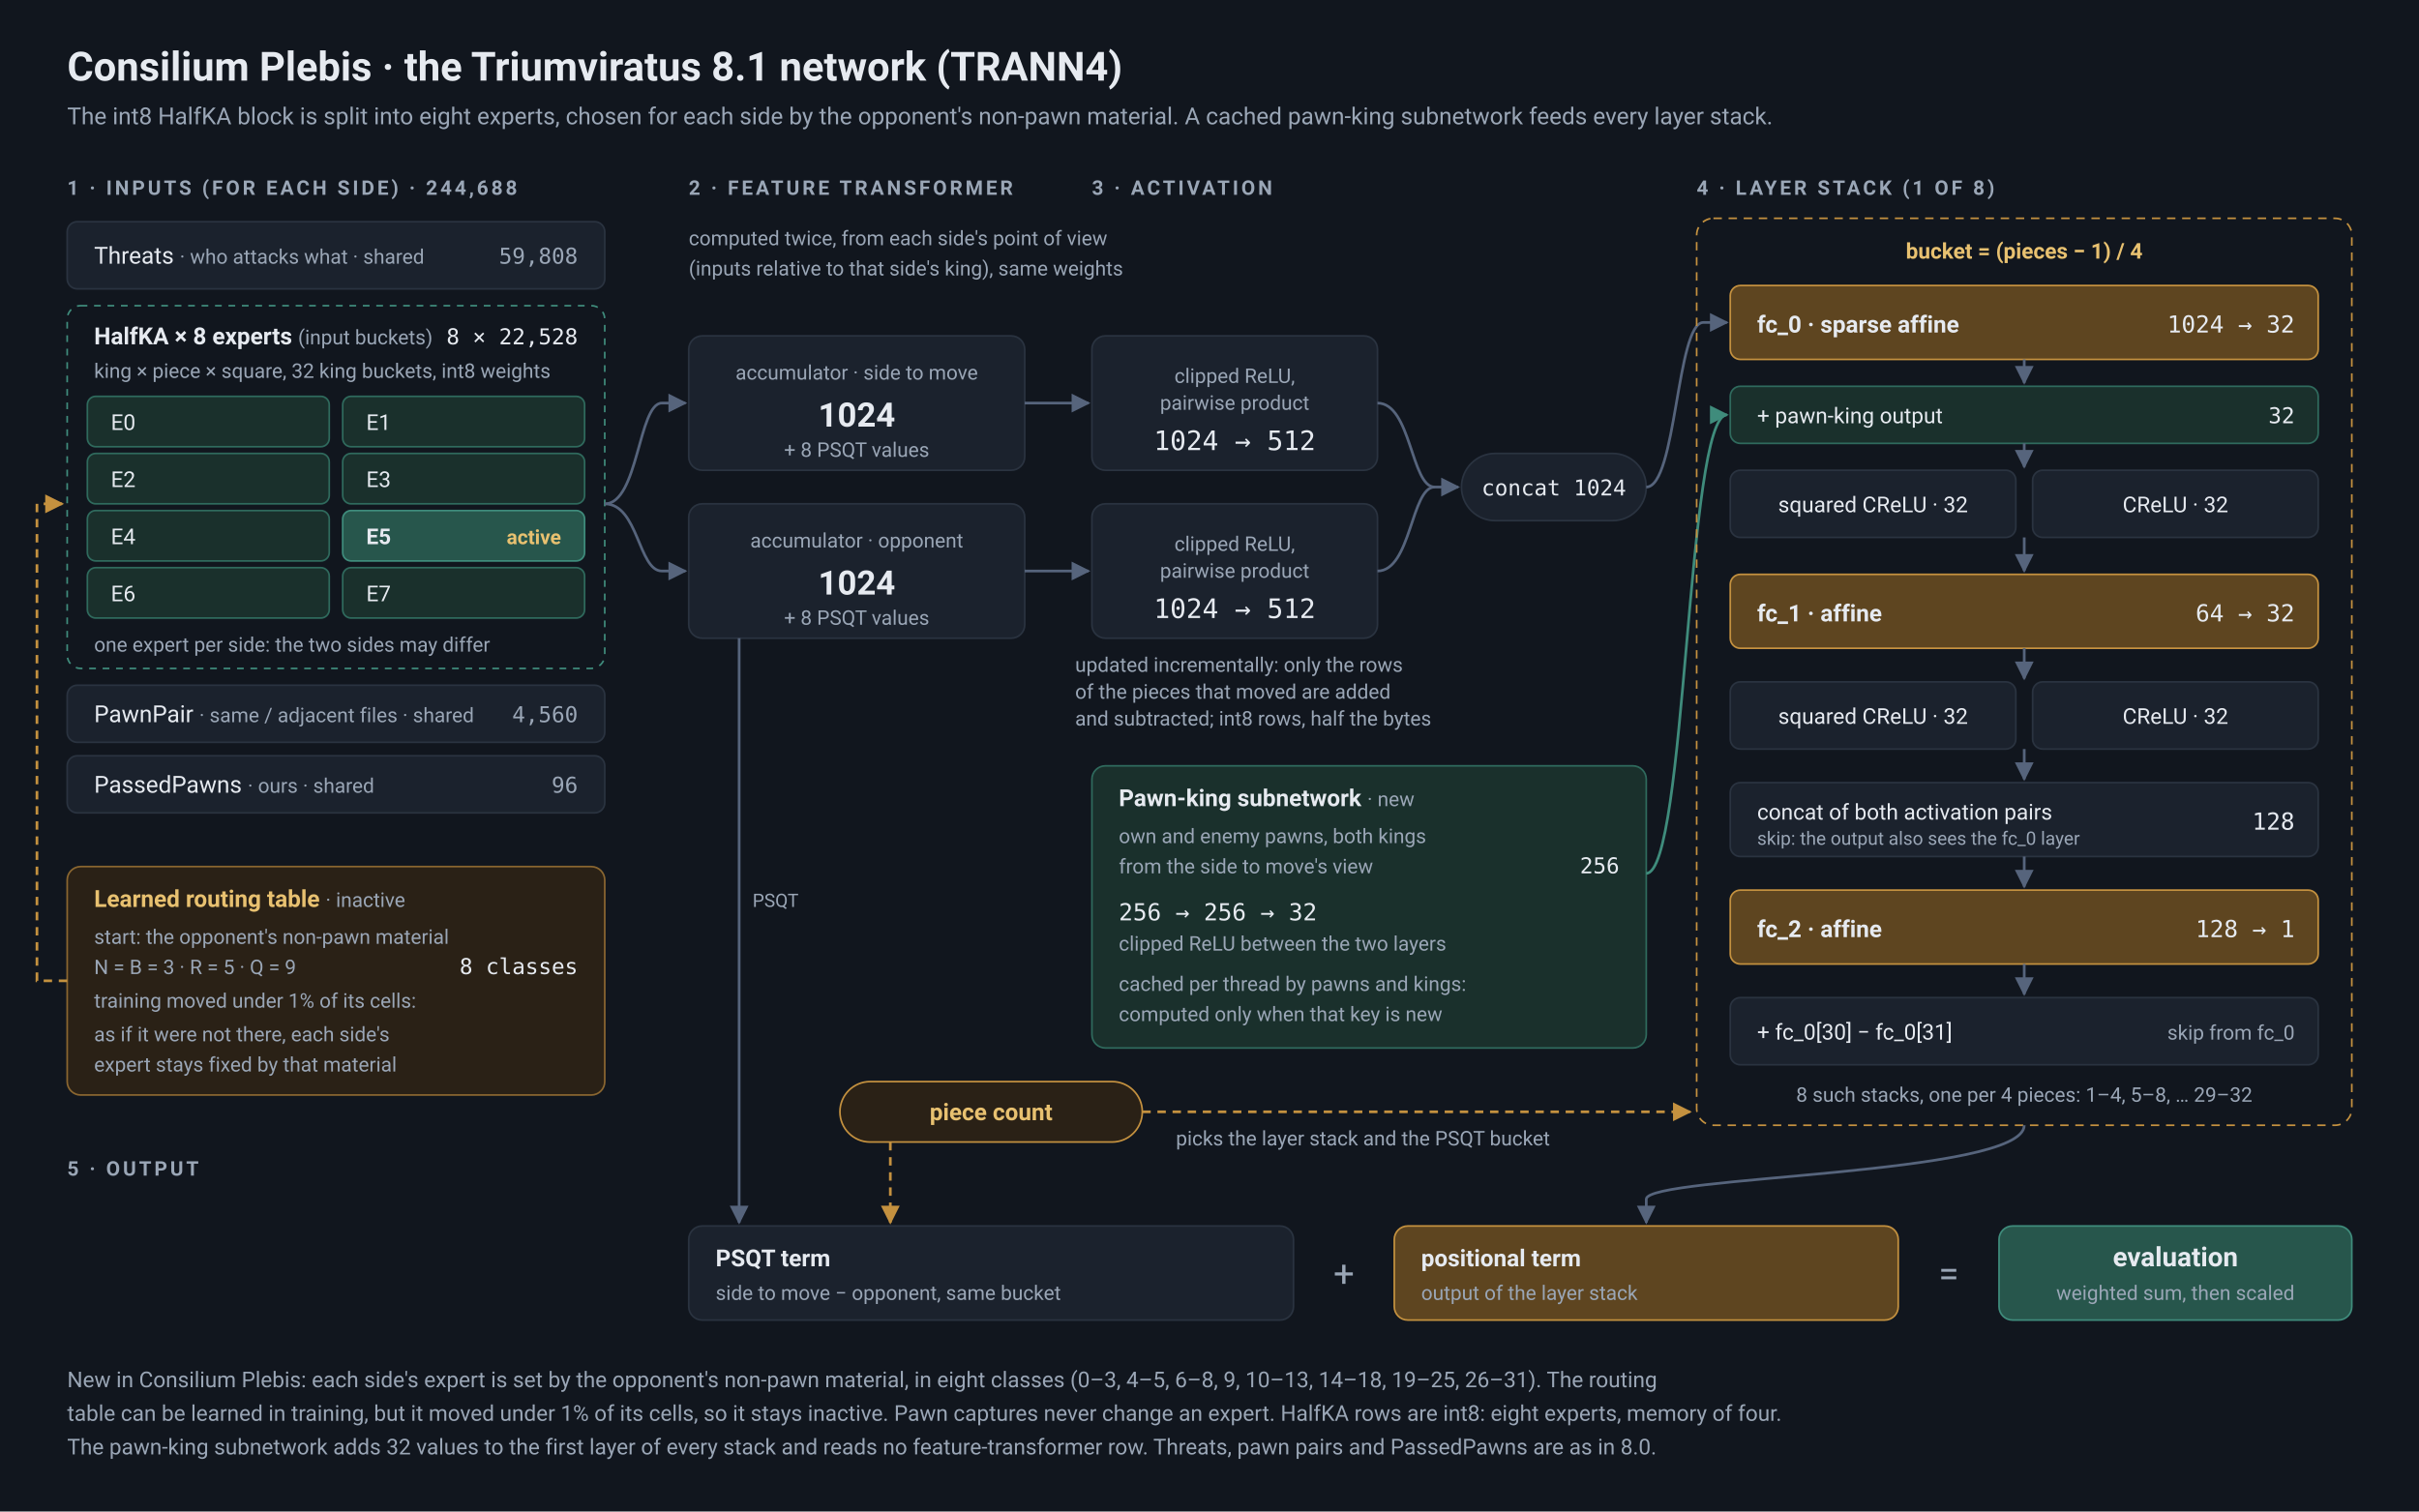
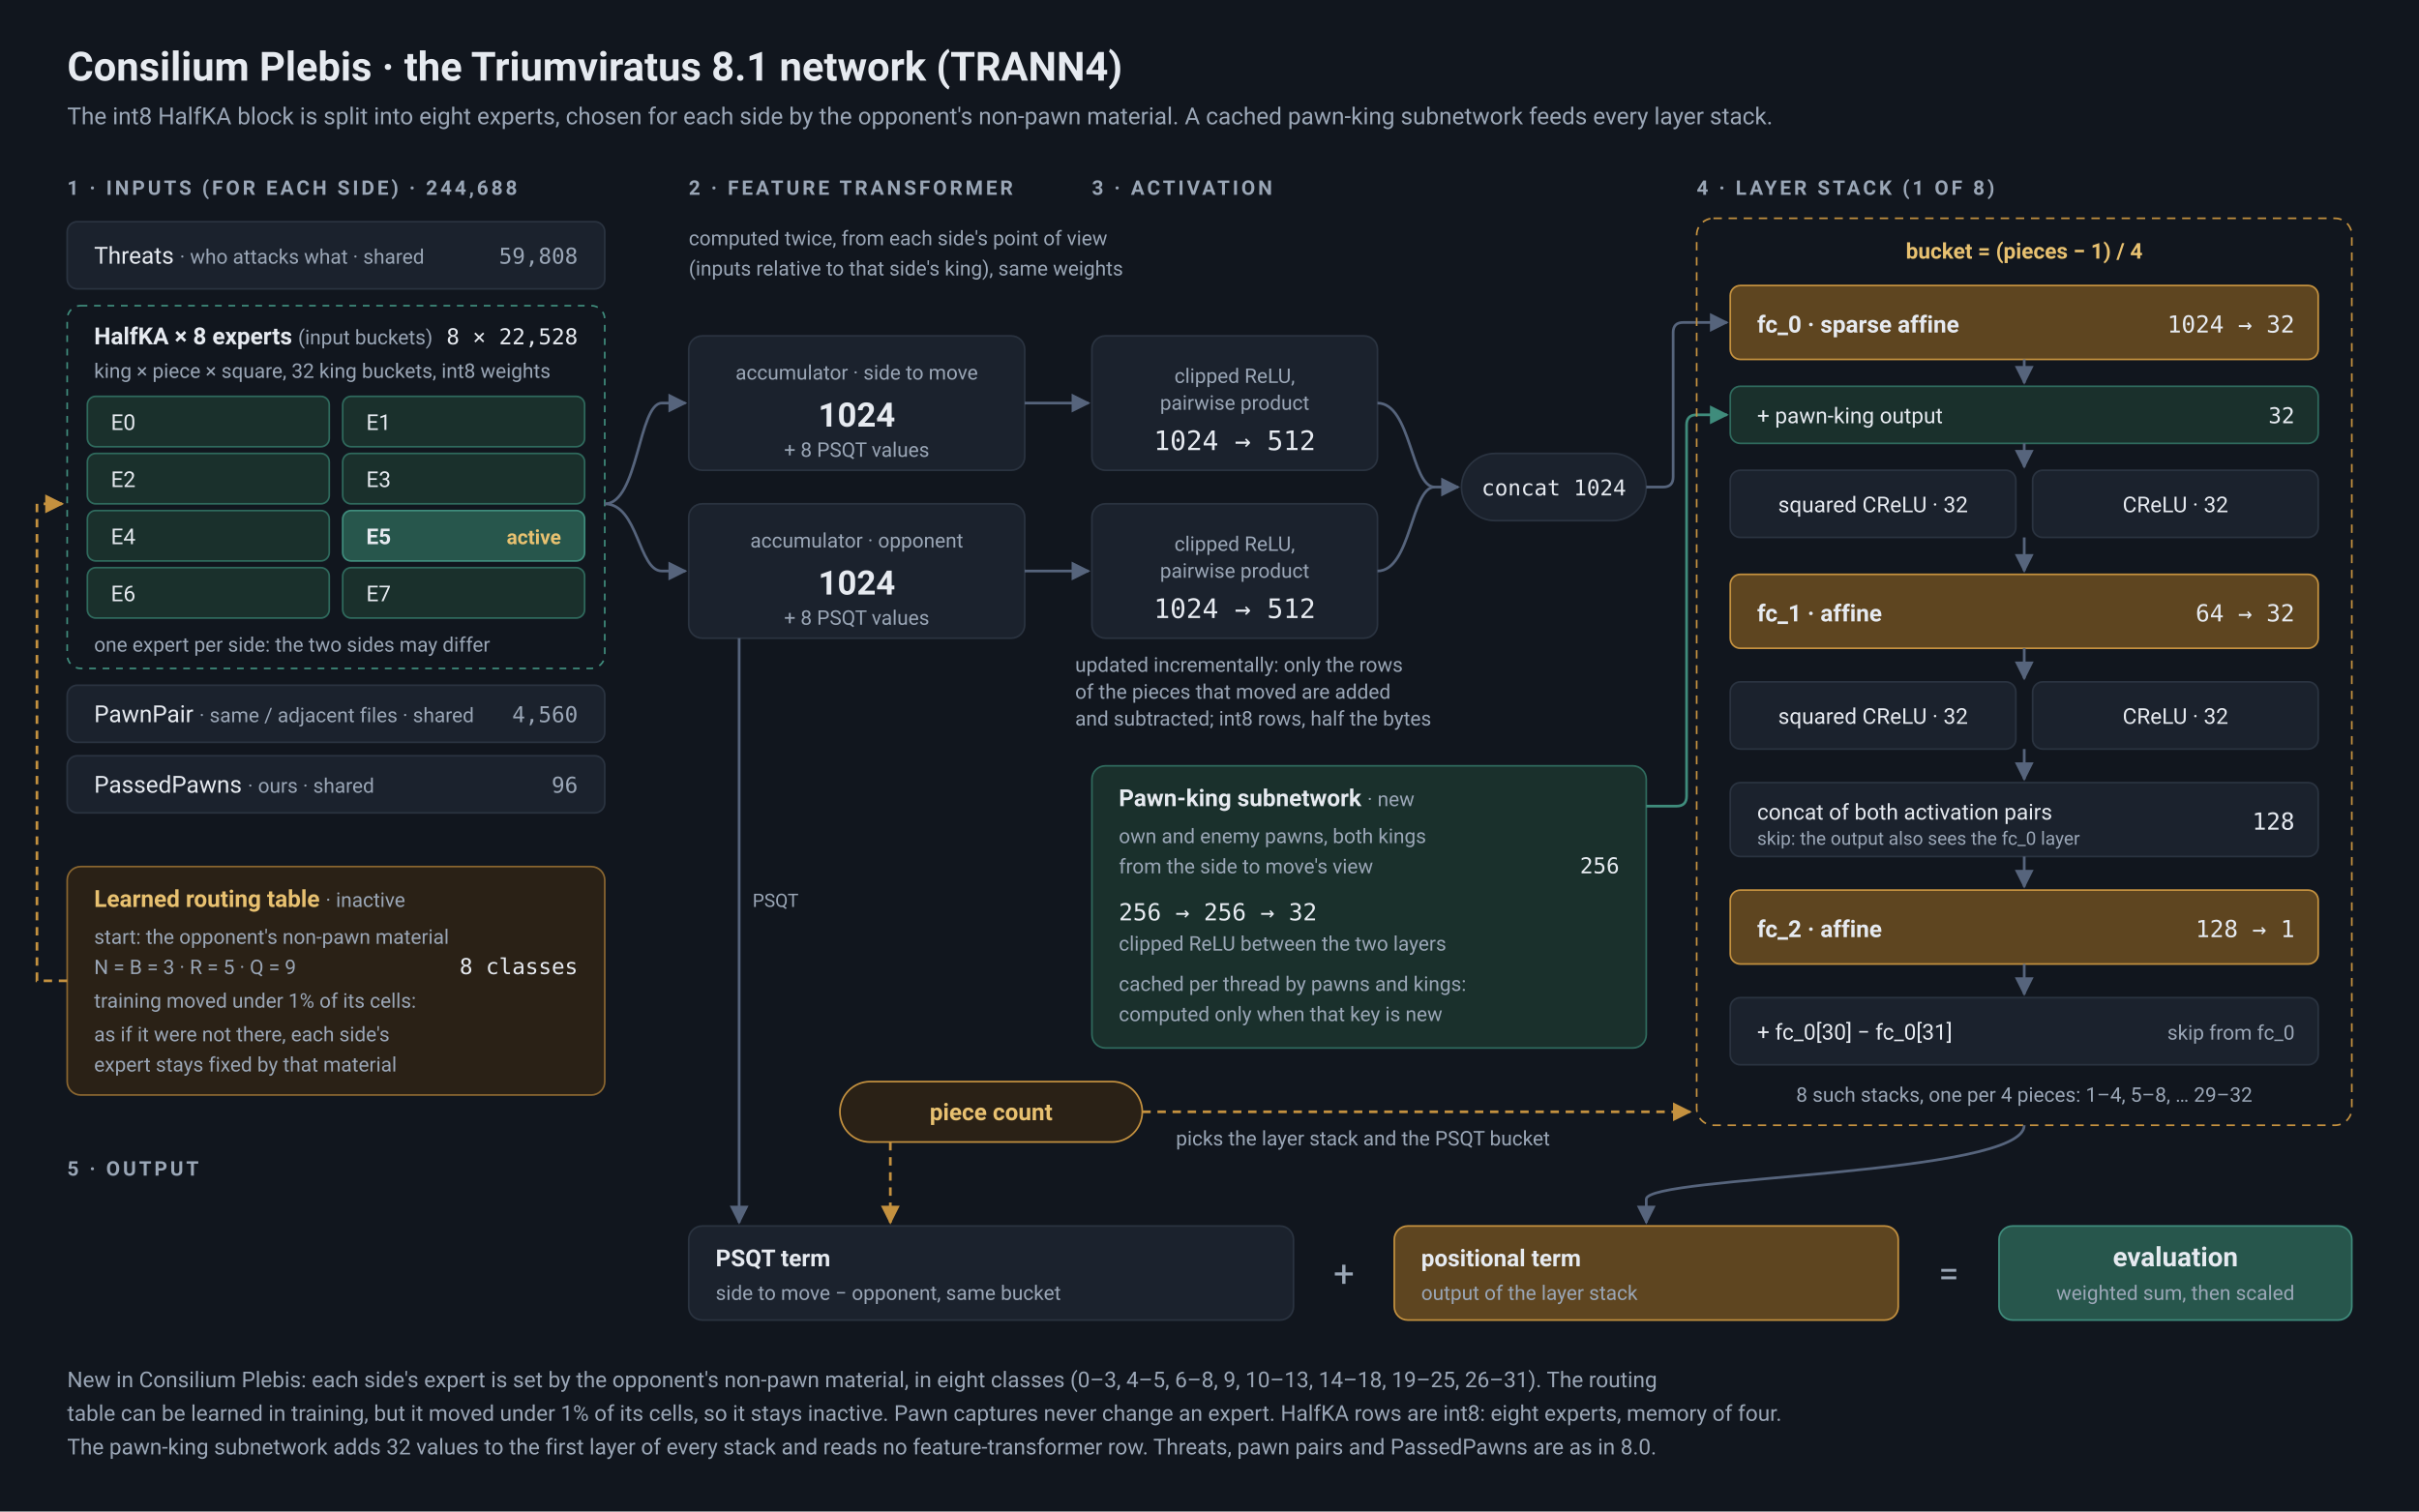
<svg xmlns="http://www.w3.org/2000/svg" viewBox="0 0 1440 900" width="1440" height="900" font-family="'Segoe UI', Roboto, Helvetica, Arial, sans-serif" role="img" aria-label="TRANN4, Consilium Plebis, the Triumviratus 8.1 network: shared threat, pawn-pair and passed-pawn inputs and an int8 HalfKA block split into eight experts, chosen per side by the opponent's non-pawn material (the learned routing table stayed inactive); two 1024 accumulators, clipped ReLU with pairwise product, a cached pawn-king subnetwork added to the first layer of the stack, eight layer stacks chosen by piece count and a PSQT term">
  <defs>
    <style>
      text       { fill: #E6EAF0; }
      .dim       { fill: #9AA6B6; }
      .gold      { fill: #E8C170; }
      .mono      { font-family: 'Cascadia Mono', Consolas, Menlo, monospace; }
      .sec       { font-size: 12px; letter-spacing: .14em; fill: #9AA6B6; font-weight: 600; }
      .box       { fill: #1B222D; stroke: #2A3340; }
      .verd      { fill: #27564C; stroke: #3F8C7C; }
      .verd-soft { fill: #1A302C; stroke: #2F6A5D; }
      .bronze    { fill: #5E4520; stroke: #C4913F; }
      .bz-soft   { fill: #2A2116; stroke: #8A6630; }
      .arrow     { stroke: #56647C; stroke-width: 1.6; fill: none; }
      .arrow-b   { stroke: #C4913F; stroke-width: 1.6; fill: none; stroke-dasharray: 5 4; }
      .arrow-v   { stroke: #3F8C7C; stroke-width: 1.6; fill: none; }
    </style>
    <marker id="a" viewBox="0 0 10 10" refX="9" refY="5" markerWidth="7" markerHeight="7" orient="auto-start-reverse">
      <path d="M0,0 L10,5 L0,10 z" fill="#56647C" />
    </marker>
    <marker id="b" viewBox="0 0 10 10" refX="9" refY="5" markerWidth="7" markerHeight="7" orient="auto-start-reverse">
      <path d="M0,0 L10,5 L0,10 z" fill="#C4913F" />
    </marker>
    <marker id="v" viewBox="0 0 10 10" refX="9" refY="5" markerWidth="7" markerHeight="7" orient="auto-start-reverse">
      <path d="M0,0 L10,5 L0,10 z" fill="#3F8C7C" />
    </marker>
  </defs>
  <rect width="1440" height="900" fill="#11161E" />
  <text x="40" y="48" font-size="24" font-weight="600">Consilium Plebis · the Triumviratus 8.1 network (TRANN4)</text>
  <text x="40" y="74" font-size="14" class="dim">The int8 HalfKA block is split into eight experts, chosen for each side by the opponent's non-pawn material. A cached pawn-king subnetwork feeds every layer stack.</text>
  <text x="40" y="116" class="sec">1 · INPUTS (FOR EACH SIDE) · 244,688</text>
  <rect x="40" y="132" width="320" height="40" rx="6" class="box" />
  <text x="56" y="157" font-size="14">Threats <tspan class="dim" font-size="12">· who attacks what · shared</tspan>
  </text>
  <text x="344" y="157" font-size="13" class="dim mono" text-anchor="end">59,808</text>
  <rect x="40" y="182" width="320" height="216" rx="8" fill="none" stroke="#3F8C7C" stroke-dasharray="4 4" />
  <text x="56" y="205" font-size="14" font-weight="600">HalfKA × 8 experts <tspan class="dim" font-weight="400" font-size="12">(input buckets)</tspan>
  </text>
  <text x="344" y="205" font-size="13" class="mono" text-anchor="end">8 × 22,528</text>
  <text x="56" y="225" font-size="12" class="dim">king × piece × square, 32 king buckets, int8 weights</text>
  <rect x="52" y="236" width="144" height="30" rx="5" class="verd-soft" />
  <text x="66" y="256" font-size="13">E0</text>
  <rect x="204" y="236" width="144" height="30" rx="5" class="verd-soft" />
  <text x="218" y="256" font-size="13">E1</text>
  <rect x="52" y="270" width="144" height="30" rx="5" class="verd-soft" />
  <text x="66" y="290" font-size="13">E2</text>
  <rect x="204" y="270" width="144" height="30" rx="5" class="verd-soft" />
  <text x="218" y="290" font-size="13">E3</text>
  <rect x="52" y="304" width="144" height="30" rx="5" class="verd-soft" />
  <text x="66" y="324" font-size="13">E4</text>
  <rect x="204" y="304" width="144" height="30" rx="5" class="verd" />
  <text x="218" y="324" font-size="13" font-weight="600">E5</text>
  <text x="334" y="324" font-size="12" class="gold" font-weight="600" text-anchor="end">active</text>
  <rect x="52" y="338" width="144" height="30" rx="5" class="verd-soft" />
  <text x="66" y="358" font-size="13">E6</text>
  <rect x="204" y="338" width="144" height="30" rx="5" class="verd-soft" />
  <text x="218" y="358" font-size="13">E7</text>
  <text x="56" y="388" font-size="12" class="dim">one expert per side: the two sides may differ</text>
  <rect x="40" y="408" width="320" height="34" rx="6" class="box" />
  <text x="56" y="430" font-size="14">PawnPair <tspan class="dim" font-size="12">· same / adjacent files · shared</tspan>
  </text>
  <text x="344" y="430" font-size="13" class="dim mono" text-anchor="end">4,560</text>
  <rect x="40" y="450" width="320" height="34" rx="6" class="box" />
  <text x="56" y="472" font-size="14">PassedPawns <tspan class="dim" font-size="12">· ours · shared</tspan>
  </text>
  <text x="344" y="472" font-size="13" class="dim mono" text-anchor="end">96</text>
  <rect x="40" y="516" width="320" height="136" rx="8" class="bz-soft" />
  <text x="56" y="540" font-size="14" class="gold" font-weight="600">Learned routing table <tspan class="dim" font-weight="400" font-size="12">· inactive</tspan>
  </text>
  <text x="56" y="562" font-size="12" class="dim">start: the opponent's non-pawn material</text>
  <text x="56" y="580" font-size="12" class="dim">N = B = 3 · R = 5 · Q = 9</text>
  <text x="344" y="580" font-size="13" class="mono" text-anchor="end">8 classes</text>
  <text x="56" y="600" font-size="12" class="dim">training moved under 1% of its cells:</text>
  <text x="56" y="620" font-size="12" class="dim">as if it were not there, each side's</text>
  <text x="56" y="638" font-size="12" class="dim">expert stays fixed by that material</text>
  <path d="M40,584 L22,584 L22,300 L37,300" class="arrow-b" marker-end="url(#b)" />
  <text x="410" y="116" class="sec">2 · FEATURE TRANSFORMER</text>
  <text x="410" y="146" font-size="12" class="dim">computed twice, from each side's point of view</text>
  <text x="410" y="164" font-size="12" class="dim">(inputs relative to that side's king), same weights</text>
  <path d="M360,300 C380,300 380,240 394,240 L408,240" class="arrow" marker-end="url(#a)" />
  <path d="M360,300 C380,300 380,340 394,340 L408,340" class="arrow" marker-end="url(#a)" />
  <rect x="410" y="200" width="200" height="80" rx="8" class="box" />
  <text x="510" y="226" font-size="12" class="dim" text-anchor="middle">accumulator · side to move</text>
  <text x="510" y="254" font-size="20" font-weight="600" text-anchor="middle">1024</text>
  <text x="510" y="272" font-size="12" class="dim" text-anchor="middle">+ 8 PSQT values</text>
  <rect x="410" y="300" width="200" height="80" rx="8" class="box" />
  <text x="510" y="326" font-size="12" class="dim" text-anchor="middle">accumulator · opponent</text>
  <text x="510" y="354" font-size="20" font-weight="600" text-anchor="middle">1024</text>
  <text x="510" y="372" font-size="12" class="dim" text-anchor="middle">+ 8 PSQT values</text>
  <text x="640" y="400" font-size="12" class="dim">updated incrementally: only the rows</text>
  <text x="640" y="416" font-size="12" class="dim">of the pieces that moved are added</text>
  <text x="640" y="432" font-size="12" class="dim">and subtracted; int8 rows, half the bytes</text>
  <text x="650" y="116" class="sec">3 · ACTIVATION</text>
  <path d="M610,240 L648,240" class="arrow" marker-end="url(#a)" />
  <path d="M610,340 L648,340" class="arrow" marker-end="url(#a)" />
  <rect x="650" y="200" width="170" height="80" rx="8" class="box" />
  <text x="735" y="228" font-size="12" class="dim" text-anchor="middle">clipped ReLU,</text>
  <text x="735" y="244" font-size="12" class="dim" text-anchor="middle">pairwise product</text>
  <text x="735" y="268" font-size="16" class="mono" text-anchor="middle">1024 → 512</text>
  <rect x="650" y="300" width="170" height="80" rx="8" class="box" />
  <text x="735" y="328" font-size="12" class="dim" text-anchor="middle">clipped ReLU,</text>
  <text x="735" y="344" font-size="12" class="dim" text-anchor="middle">pairwise product</text>
  <text x="735" y="368" font-size="16" class="mono" text-anchor="middle">1024 → 512</text>
  <path d="M820,240 C840,240 840,290 854,290" class="arrow" />
  <path d="M820,340 C840,340 840,290 854,290 L868,290" class="arrow" marker-end="url(#a)" />
  <rect x="870" y="270" width="110" height="40" rx="20" class="box" />
  <text x="925" y="295" font-size="13" class="mono" text-anchor="middle">concat 1024</text>
-   <path d="M980,290 C998,290 998,192 1014,192 L1028,192" class="arrow" marker-end="url(#a)" />
+   <path d="M980,290 L990,290 Q996,290 996,284 L996,198 Q996,192 1002,192 L1028,192" class="arrow" marker-end="url(#a)" />
  <rect x="650" y="456" width="330" height="168" rx="8" class="verd-soft" />
  <text x="666" y="480" font-size="14" font-weight="600">Pawn-king subnetwork <tspan class="dim" font-weight="400" font-size="12">· new</tspan>
  </text>
  <text x="666" y="502" font-size="12" class="dim">own and enemy pawns, both kings</text>
  <text x="666" y="520" font-size="12" class="dim">from the side to move's view</text>
  <text x="964" y="520" font-size="13" class="mono" text-anchor="end">256</text>
  <text x="666" y="548" font-size="14" class="mono">256 → 256 → 32</text>
  <text x="666" y="566" font-size="12" class="dim">clipped ReLU between the two layers</text>
  <text x="666" y="590" font-size="12" class="dim">cached per thread by pawns and kings:</text>
  <text x="666" y="608" font-size="12" class="dim">computed only when that key is new</text>
-   <path d="M980,520 C1004,520 1004,247 1028,247" class="arrow-v" marker-end="url(#v)" />
+   <path d="M980,480 L998,480 Q1004,480 1004,474 L1004,253 Q1004,247 1010,247 L1028,247" class="arrow-v" marker-end="url(#v)" />
  <text x="1010" y="116" class="sec">4 · LAYER STACK (1 OF 8)</text>
  <rect x="1010" y="130" width="390" height="540" rx="10" fill="none" stroke="#C4913F" stroke-dasharray="5 4" />
  <text x="1205" y="154" font-size="13" class="gold" font-weight="600" text-anchor="middle">bucket = (pieces − 1) / 4</text>
  <rect x="1030" y="170" width="350" height="44" rx="6" class="bronze" />
  <text x="1046" y="198" font-size="14" font-weight="600">fc_0 · sparse affine</text>
  <text x="1366" y="198" font-size="14" class="mono" text-anchor="end">1024 → 32</text>
  <path d="M1205,214 L1205,228" class="arrow" marker-end="url(#a)" />
  <rect x="1030" y="230" width="350" height="34" rx="6" class="verd-soft" />
  <text x="1046" y="252" font-size="13">+ pawn-king output</text>
  <text x="1366" y="252" font-size="13" class="mono" text-anchor="end">32</text>
  <path d="M1205,264 L1205,278" class="arrow" marker-end="url(#a)" />
  <rect x="1030" y="280" width="170" height="40" rx="6" class="box" />
  <text x="1115" y="305" font-size="13" text-anchor="middle">squared CReLU · 32</text>
  <rect x="1210" y="280" width="170" height="40" rx="6" class="box" />
  <text x="1295" y="305" font-size="13" text-anchor="middle">CReLU · 32</text>
  <path d="M1205,320 L1205,340" class="arrow" marker-end="url(#a)" />
  <rect x="1030" y="342" width="350" height="44" rx="6" class="bronze" />
  <text x="1046" y="370" font-size="14" font-weight="600">fc_1 · affine</text>
  <text x="1366" y="370" font-size="14" class="mono" text-anchor="end">64 → 32</text>
  <path d="M1205,386 L1205,404" class="arrow" marker-end="url(#a)" />
  <rect x="1030" y="406" width="170" height="40" rx="6" class="box" />
  <text x="1115" y="431" font-size="13" text-anchor="middle">squared CReLU · 32</text>
  <rect x="1210" y="406" width="170" height="40" rx="6" class="box" />
  <text x="1295" y="431" font-size="13" text-anchor="middle">CReLU · 32</text>
  <path d="M1205,446 L1205,464" class="arrow" marker-end="url(#a)" />
  <rect x="1030" y="466" width="350" height="44" rx="6" class="box" />
  <text x="1046" y="488" font-size="13">concat of both activation pairs</text>
  <text x="1046" y="503" font-size="11" class="dim">skip: the output also sees the fc_0 layer</text>
  <text x="1366" y="494" font-size="14" class="mono" text-anchor="end">128</text>
  <path d="M1205,510 L1205,528" class="arrow" marker-end="url(#a)" />
  <rect x="1030" y="530" width="350" height="44" rx="6" class="bronze" />
  <text x="1046" y="558" font-size="14" font-weight="600">fc_2 · affine</text>
  <text x="1366" y="558" font-size="14" class="mono" text-anchor="end">128 → 1</text>
  <path d="M1205,574 L1205,592" class="arrow" marker-end="url(#a)" />
  <rect x="1030" y="594" width="350" height="40" rx="6" class="box" />
  <text x="1046" y="619" font-size="13">+ fc_0[30] − fc_0[31]</text>
  <text x="1366" y="619" font-size="12" class="dim" text-anchor="end">skip from fc_0</text>
  <text x="1205" y="656" font-size="12" class="dim" text-anchor="middle">8 such stacks, one per 4 pieces: 1–4, 5–8, … 29–32</text>
  <rect x="500" y="644" width="180" height="36" rx="18" fill="#2A2116" stroke="#C4913F" />
  <text x="590" y="667" font-size="14" class="gold" font-weight="600" text-anchor="middle">piece count</text>
  <path d="M680,662 L1006,662" class="arrow-b" marker-end="url(#b)" />
  <path d="M530,680 L530,728" class="arrow-b" marker-end="url(#b)" />
  <text x="700" y="682" font-size="12" class="dim">picks the layer stack and the PSQT bucket</text>
  <text x="40" y="700" class="sec">5 · OUTPUT</text>
  <rect x="410" y="730" width="360" height="56" rx="8" class="box" />
  <text x="426" y="754" font-size="14" font-weight="600">PSQT term</text>
  <text x="426" y="774" font-size="12" class="dim">side to move − opponent, same bucket</text>
  <text x="800" y="766" font-size="22" class="dim" text-anchor="middle">+</text>
  <rect x="830" y="730" width="300" height="56" rx="8" class="bronze" />
  <text x="846" y="754" font-size="14" font-weight="600">positional term</text>
  <text x="846" y="774" font-size="12" class="dim">output of the layer stack</text>
  <text x="1160" y="766" font-size="22" class="dim" text-anchor="middle">=</text>
  <rect x="1190" y="730" width="210" height="56" rx="8" class="verd" />
  <text x="1295" y="754" font-size="16" font-weight="600" text-anchor="middle">evaluation</text>
  <text x="1295" y="774" font-size="12" class="dim" text-anchor="middle">weighted sum, then scaled</text>
  <path d="M440,380 L440,728" class="arrow" marker-end="url(#a)" />
  <text x="448" y="540" font-size="11" class="dim">PSQT</text>
  <path d="M1205,670 C1205,700 980,700 980,714 L980,728" class="arrow" marker-end="url(#a)" />
  <text x="40" y="826" font-size="13" class="dim">New in Consilium Plebis: each side's expert is set by the opponent's non-pawn material, in eight classes (0–3, 4–5, 6–8, 9, 10–13, 14–18, 19–25, 26–31). The routing</text>
  <text x="40" y="846" font-size="13" class="dim">table can be learned in training, but it moved under 1% of its cells, so it stays inactive. Pawn captures never change an expert. HalfKA rows are int8: eight experts, memory of four.</text>
  <text x="40" y="866" font-size="13" class="dim">The pawn-king subnetwork adds 32 values to the first layer of every stack and reads no feature-transformer row. Threats, pawn pairs and PassedPawns are as in 8.0.</text>
</svg>
